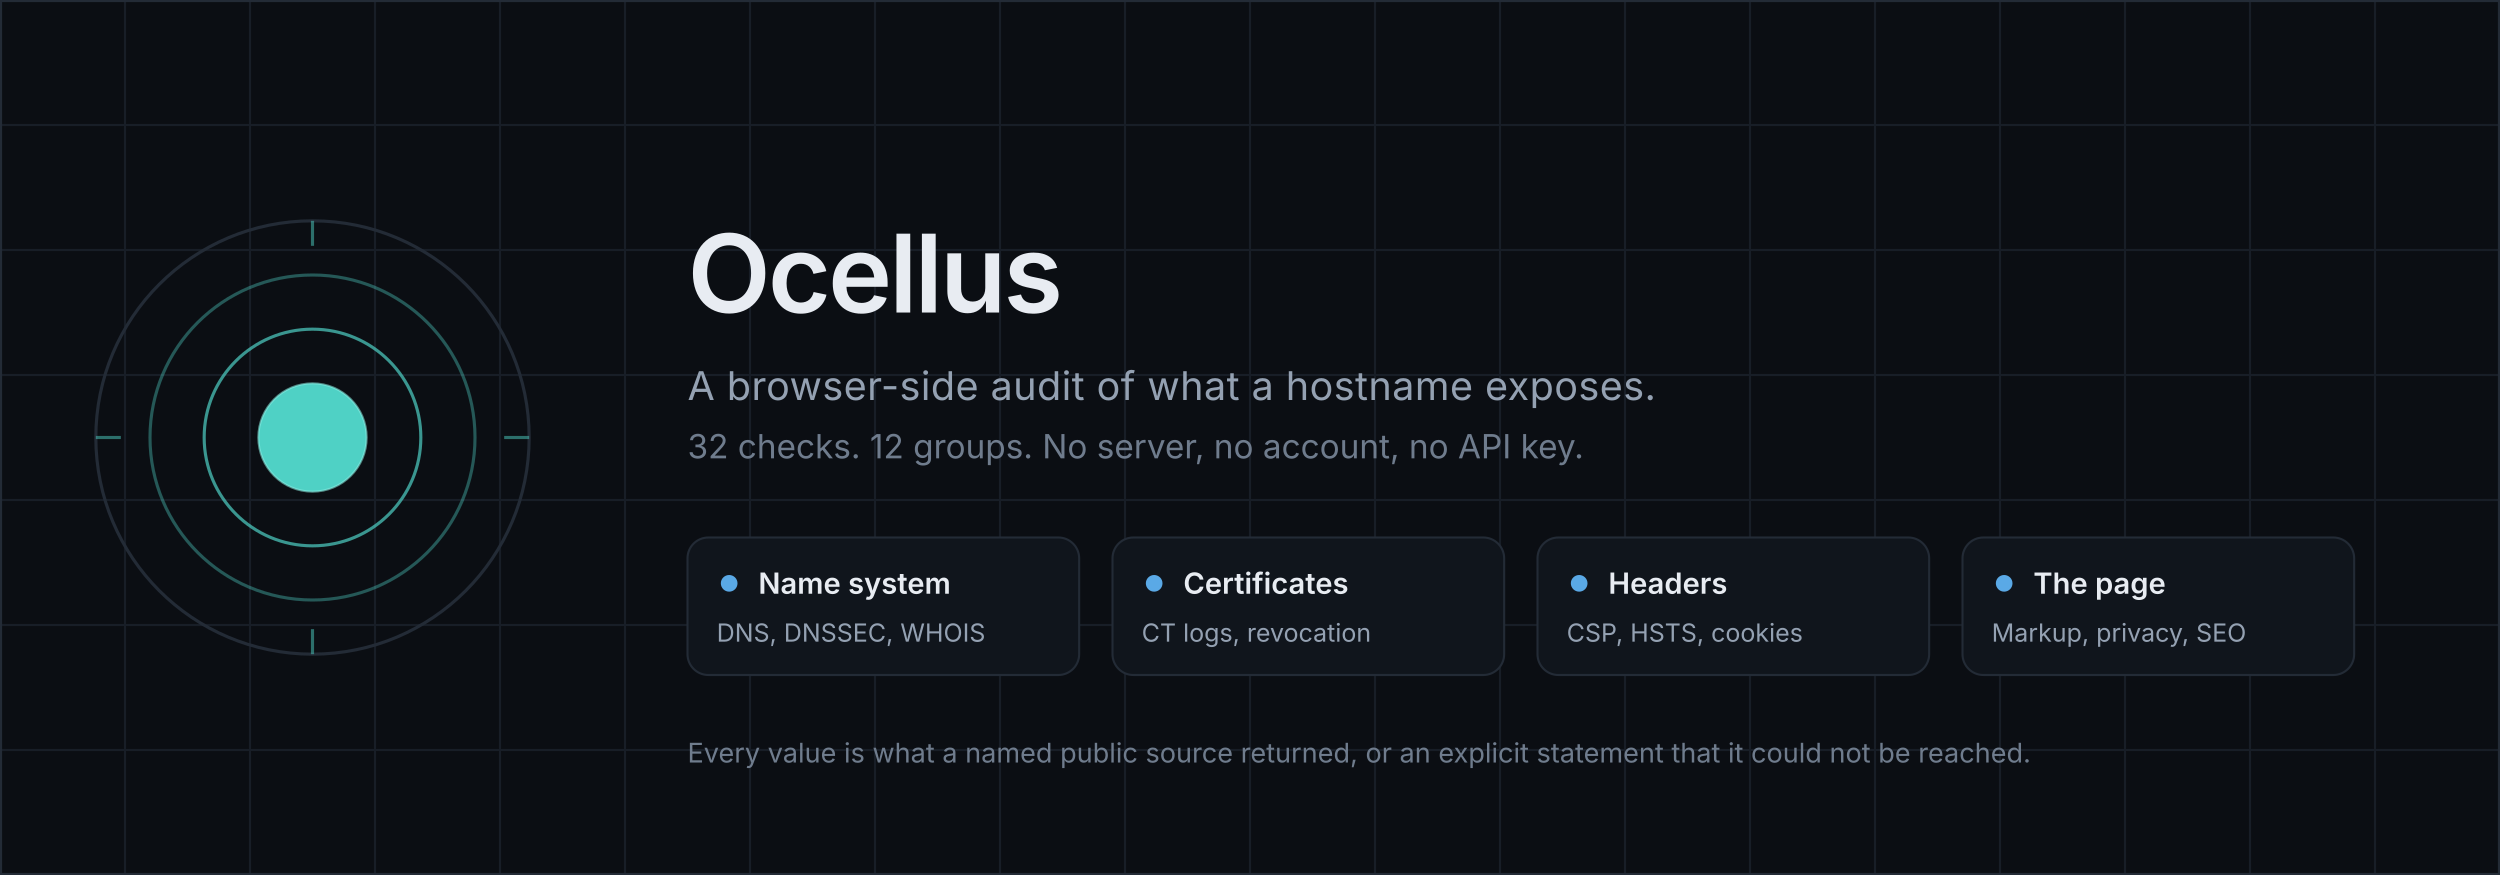
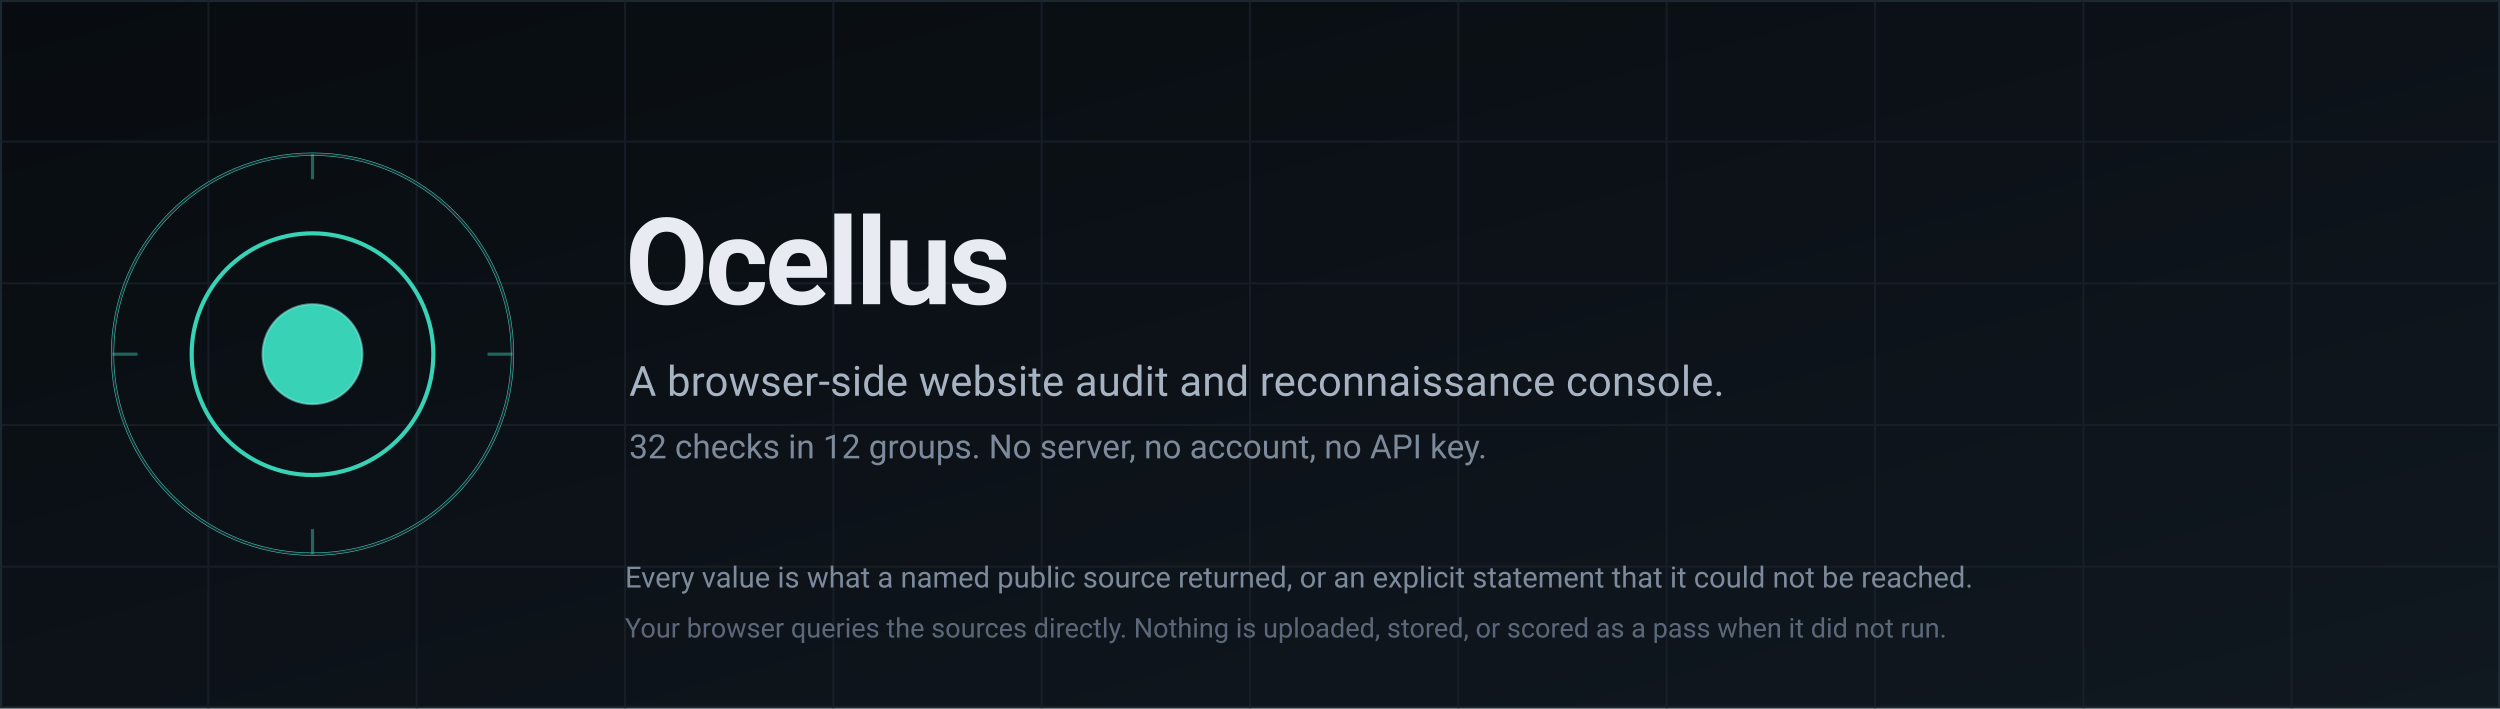
- <svg xmlns="http://www.w3.org/2000/svg" viewBox="0 0 1200 420" width="1200" height="420" role="img" preserveAspectRatio="xMidYMid meet" aria-label="Ocellus, a browser-side audit of what a hostname exposes: DNS records, certificates, response headers, and the page itself, each read from a public source">
-   <rect width="1200" height="420" fill="#0b0e13" />
-   <g stroke="#232b36" stroke-width="1" opacity="0.55">
-     <path d="M0 60 H1200 M0 120 H1200 M0 180 H1200 M0 240 H1200 M0 300 H1200 M0 360 H1200" />
-     <path d="M60 0 V420 M120 0 V420 M180 0 V420 M240 0 V420 M300 0 V420 M360 0 V420 M420 0 V420 M480 0 V420 M540 0 V420 M600 0 V420 M660 0 V420 M720 0 V420 M780 0 V420 M840 0 V420 M900 0 V420 M960 0 V420 M1020 0 V420 M1080 0 V420 M1140 0 V420" />
+ <svg xmlns="http://www.w3.org/2000/svg" viewBox="0 0 1200 340" width="1200" height="340" role="img" preserveAspectRatio="xMidYMid meet" aria-label="The Ocellus wordmark beside a stylised simple eye: two slowly pulsing concentric rings around a filled pupil. The tagline reads: a browser-side website audit and reconnaissance console.">
+   <style>
+     /* A slow 4 second pulse on the eye rings. Opacity and scale only, so it
+        reads as breathing rather than spinning. */
+     .ring-outer {
+       transform-box: fill-box;
+       transform-origin: center;
+       animation: breathe-outer 4s ease-in-out infinite;
+     }
+     .ring-inner {
+       transform-box: fill-box;
+       transform-origin: center;
+       animation: breathe-inner 4s ease-in-out infinite;
+     }
+     .pupil {
+       transform-box: fill-box;
+       transform-origin: center;
+       animation: pupil-pulse 4s ease-in-out infinite;
+     }
+     @keyframes breathe-outer {
+       0%, 100% { opacity: 0.30; transform: scale(1); }
+       50%      { opacity: 0.55; transform: scale(1.035); }
+     }
+     @keyframes breathe-inner {
+       0%, 100% { opacity: 0.72; transform: scale(1); }
+       50%      { opacity: 1;    transform: scale(1.06); }
+     }
+     @keyframes pupil-pulse {
+       0%, 100% { opacity: 0.92; }
+       50%      { opacity: 1; }
+     }
+     @media (prefers-reduced-motion: reduce) {
+       .ring-outer, .ring-inner, .pupil { animation: none; }
+       .ring-outer { opacity: 0.40; }
+       .ring-inner { opacity: 0.85; }
+       .pupil { opacity: 1; }
+     }
+   </style>
+   <defs>
+     <linearGradient id="hero-bg" x1="0" y1="0" x2="1" y2="1">
+       <stop offset="0" stop-color="#080c10" />
+       <stop offset="1" stop-color="#101820" />
+     </linearGradient>
+     <linearGradient id="hero-rule" x1="0" y1="0" x2="1" y2="0">
+       <stop offset="0" stop-color="#38d2b6" stop-opacity="0" />
+       <stop offset="0.5" stop-color="#38d2b6" stop-opacity="0.55" />
+       <stop offset="1" stop-color="#38d2b6" stop-opacity="0" />
+     </linearGradient>
+   </defs>
+   <rect width="1200" height="340" fill="url(#hero-bg)" />
+   <rect x="0.5" y="0.5" width="1199" height="339" fill="none" stroke="#1c2730" />
+   <g stroke="#1b222c" stroke-width="1" opacity="0.7">
+     <path d="M0 68 H1200 M0 136 H1200 M0 204 H1200 M0 272 H1200" />
+     <path d="M100 0 V340 M200 0 V340 M300 0 V340 M400 0 V340 M500 0 V340 M600 0 V340 M700 0 V340 M800 0 V340 M900 0 V340 M1000 0 V340 M1100 0 V340" />
  </g>
-   <rect x="0.5" y="0.5" width="1199" height="419" fill="none" stroke="#232b36" />
-   <g transform="translate(150 210)">
-     <circle r="104" fill="none" stroke="#232b36" stroke-width="1.5" />
-     <circle r="78" fill="none" stroke="#4fd1c5" stroke-opacity="0.38" stroke-width="1.5" />
-     <circle r="52" fill="none" stroke="#4fd1c5" stroke-opacity="0.7" stroke-width="1.5" />
-     <circle r="26" fill="#4fd1c5" />
-     <circle r="26" fill="none" stroke="#8ff0e6" stroke-opacity="0.55" stroke-width="1" />
-     <g stroke="#4fd1c5" stroke-opacity="0.5" stroke-width="1.5">
-       <path d="M-104 0 L-92 0 M92 0 L104 0 M0 -104 L0 -92 M0 92 L0 104" />
+   <g transform="translate(150 170)">
+     <circle class="ring-outer" r="96" fill="none" stroke="#38d2b6" stroke-width="1.5" />
+     <circle r="96" fill="none" stroke="#1c2730" stroke-width="1" />
+     <circle class="ring-inner" r="58" fill="none" stroke="#38d2b6" stroke-width="2" />
+     <circle class="pupil" r="24" fill="#38d2b6" />
+     <circle r="24" fill="none" stroke="#8ff0e6" stroke-opacity="0.5" stroke-width="1" />
+     <g stroke="#38d2b6" stroke-opacity="0.45" stroke-width="1.5">
+       <path d="M-96 0 L-84 0 M84 0 L96 0 M0 -96 L0 -84 M0 84 L0 96" />
    </g>
  </g>
-   <g font-family="Inter, ui-sans-serif, system-ui, sans-serif">
-     <text x="330" y="150" fill="#e8ecf2" font-size="52" font-weight="600" letter-spacing="-1.4">Ocellus</text>
-     <text x="330" y="192" fill="#94a1b2" font-size="19" letter-spacing="0.2">A browser-side audit of what a hostname exposes.</text>
-     <text x="330" y="220" fill="#6f7c8d" font-size="16">32 checks. 12 groups. No server, no account, no API key.</text>
+   <g font-family="-apple-system, BlinkMacSystemFont, 'Segoe UI', Roboto, Helvetica, Arial, sans-serif">
+     <text x="300" y="146" fill="#e8ecf2" font-size="58" font-weight="600" letter-spacing="-1.6">Ocellus</text>
+     <text x="302" y="190" fill="#a7b3c2" font-size="20" letter-spacing="0.1">A browser-side website audit and reconnaissance console.</text>
+     <text x="302" y="220" fill="#7d8a9b" font-size="16">32 checks in 12 groups. No server, no account, no API key.</text>
  </g>
-   <g font-family="Inter, ui-sans-serif, system-ui, sans-serif" transform="translate(330 258)">
-     <g>
-       <rect x="0" y="0" width="188" height="66" rx="10" fill="#10151c" stroke="#232b36" />
-       <circle cx="20" cy="22" r="4" fill="#5aa9e6" />
-       <text x="34" y="27" fill="#e8ecf2" font-size="14" font-weight="600">Name system</text>
-       <text x="14" y="50" fill="#94a1b2" font-size="12">DNS, DNSSEC, WHOIS</text>
-     </g>
-     <g transform="translate(204 0)">
-       <rect x="0" y="0" width="188" height="66" rx="10" fill="#10151c" stroke="#232b36" />
-       <circle cx="20" cy="22" r="4" fill="#5aa9e6" />
-       <text x="34" y="27" fill="#e8ecf2" font-size="14" font-weight="600">Certificates</text>
-       <text x="14" y="50" fill="#94a1b2" font-size="12">CT logs, revocation</text>
-     </g>
-     <g transform="translate(408 0)">
-       <rect x="0" y="0" width="188" height="66" rx="10" fill="#10151c" stroke="#232b36" />
-       <circle cx="20" cy="22" r="4" fill="#5aa9e6" />
-       <text x="34" y="27" fill="#e8ecf2" font-size="14" font-weight="600">Headers</text>
-       <text x="14" y="50" fill="#94a1b2" font-size="12">CSP, HSTS, cookies</text>
-     </g>
-     <g transform="translate(612 0)">
-       <rect x="0" y="0" width="188" height="66" rx="10" fill="#10151c" stroke="#232b36" />
-       <circle cx="20" cy="22" r="4" fill="#5aa9e6" />
-       <text x="34" y="27" fill="#e8ecf2" font-size="14" font-weight="600">The page</text>
-       <text x="14" y="50" fill="#94a1b2" font-size="12">Markup, privacy, SEO</text>
-     </g>
-   </g>
-   <text x="330" y="366" font-family="Inter, ui-sans-serif, system-ui, sans-serif" fill="#6f7c8d" font-size="13">Every value is what a named public source returned, or an explicit statement that it could not be reached.</text>
+   <path d="M300 250 H1140" stroke="url(#hero-rule)" stroke-width="1" />
+   <text x="300" y="282" font-family="-apple-system, BlinkMacSystemFont, 'Segoe UI', Roboto, Helvetica, Arial, sans-serif" fill="#7d8a9b" font-size="14">Every value is what a named public source returned, or an explicit statement that it could not be reached.</text>
+   <text x="300" y="306" font-family="-apple-system, BlinkMacSystemFont, 'Segoe UI', Roboto, Helvetica, Arial, sans-serif" fill="#5c6879" font-size="13">Your browser queries the sources directly. Nothing is uploaded, stored, or scored as a pass when it did not run.</text>
</svg>
